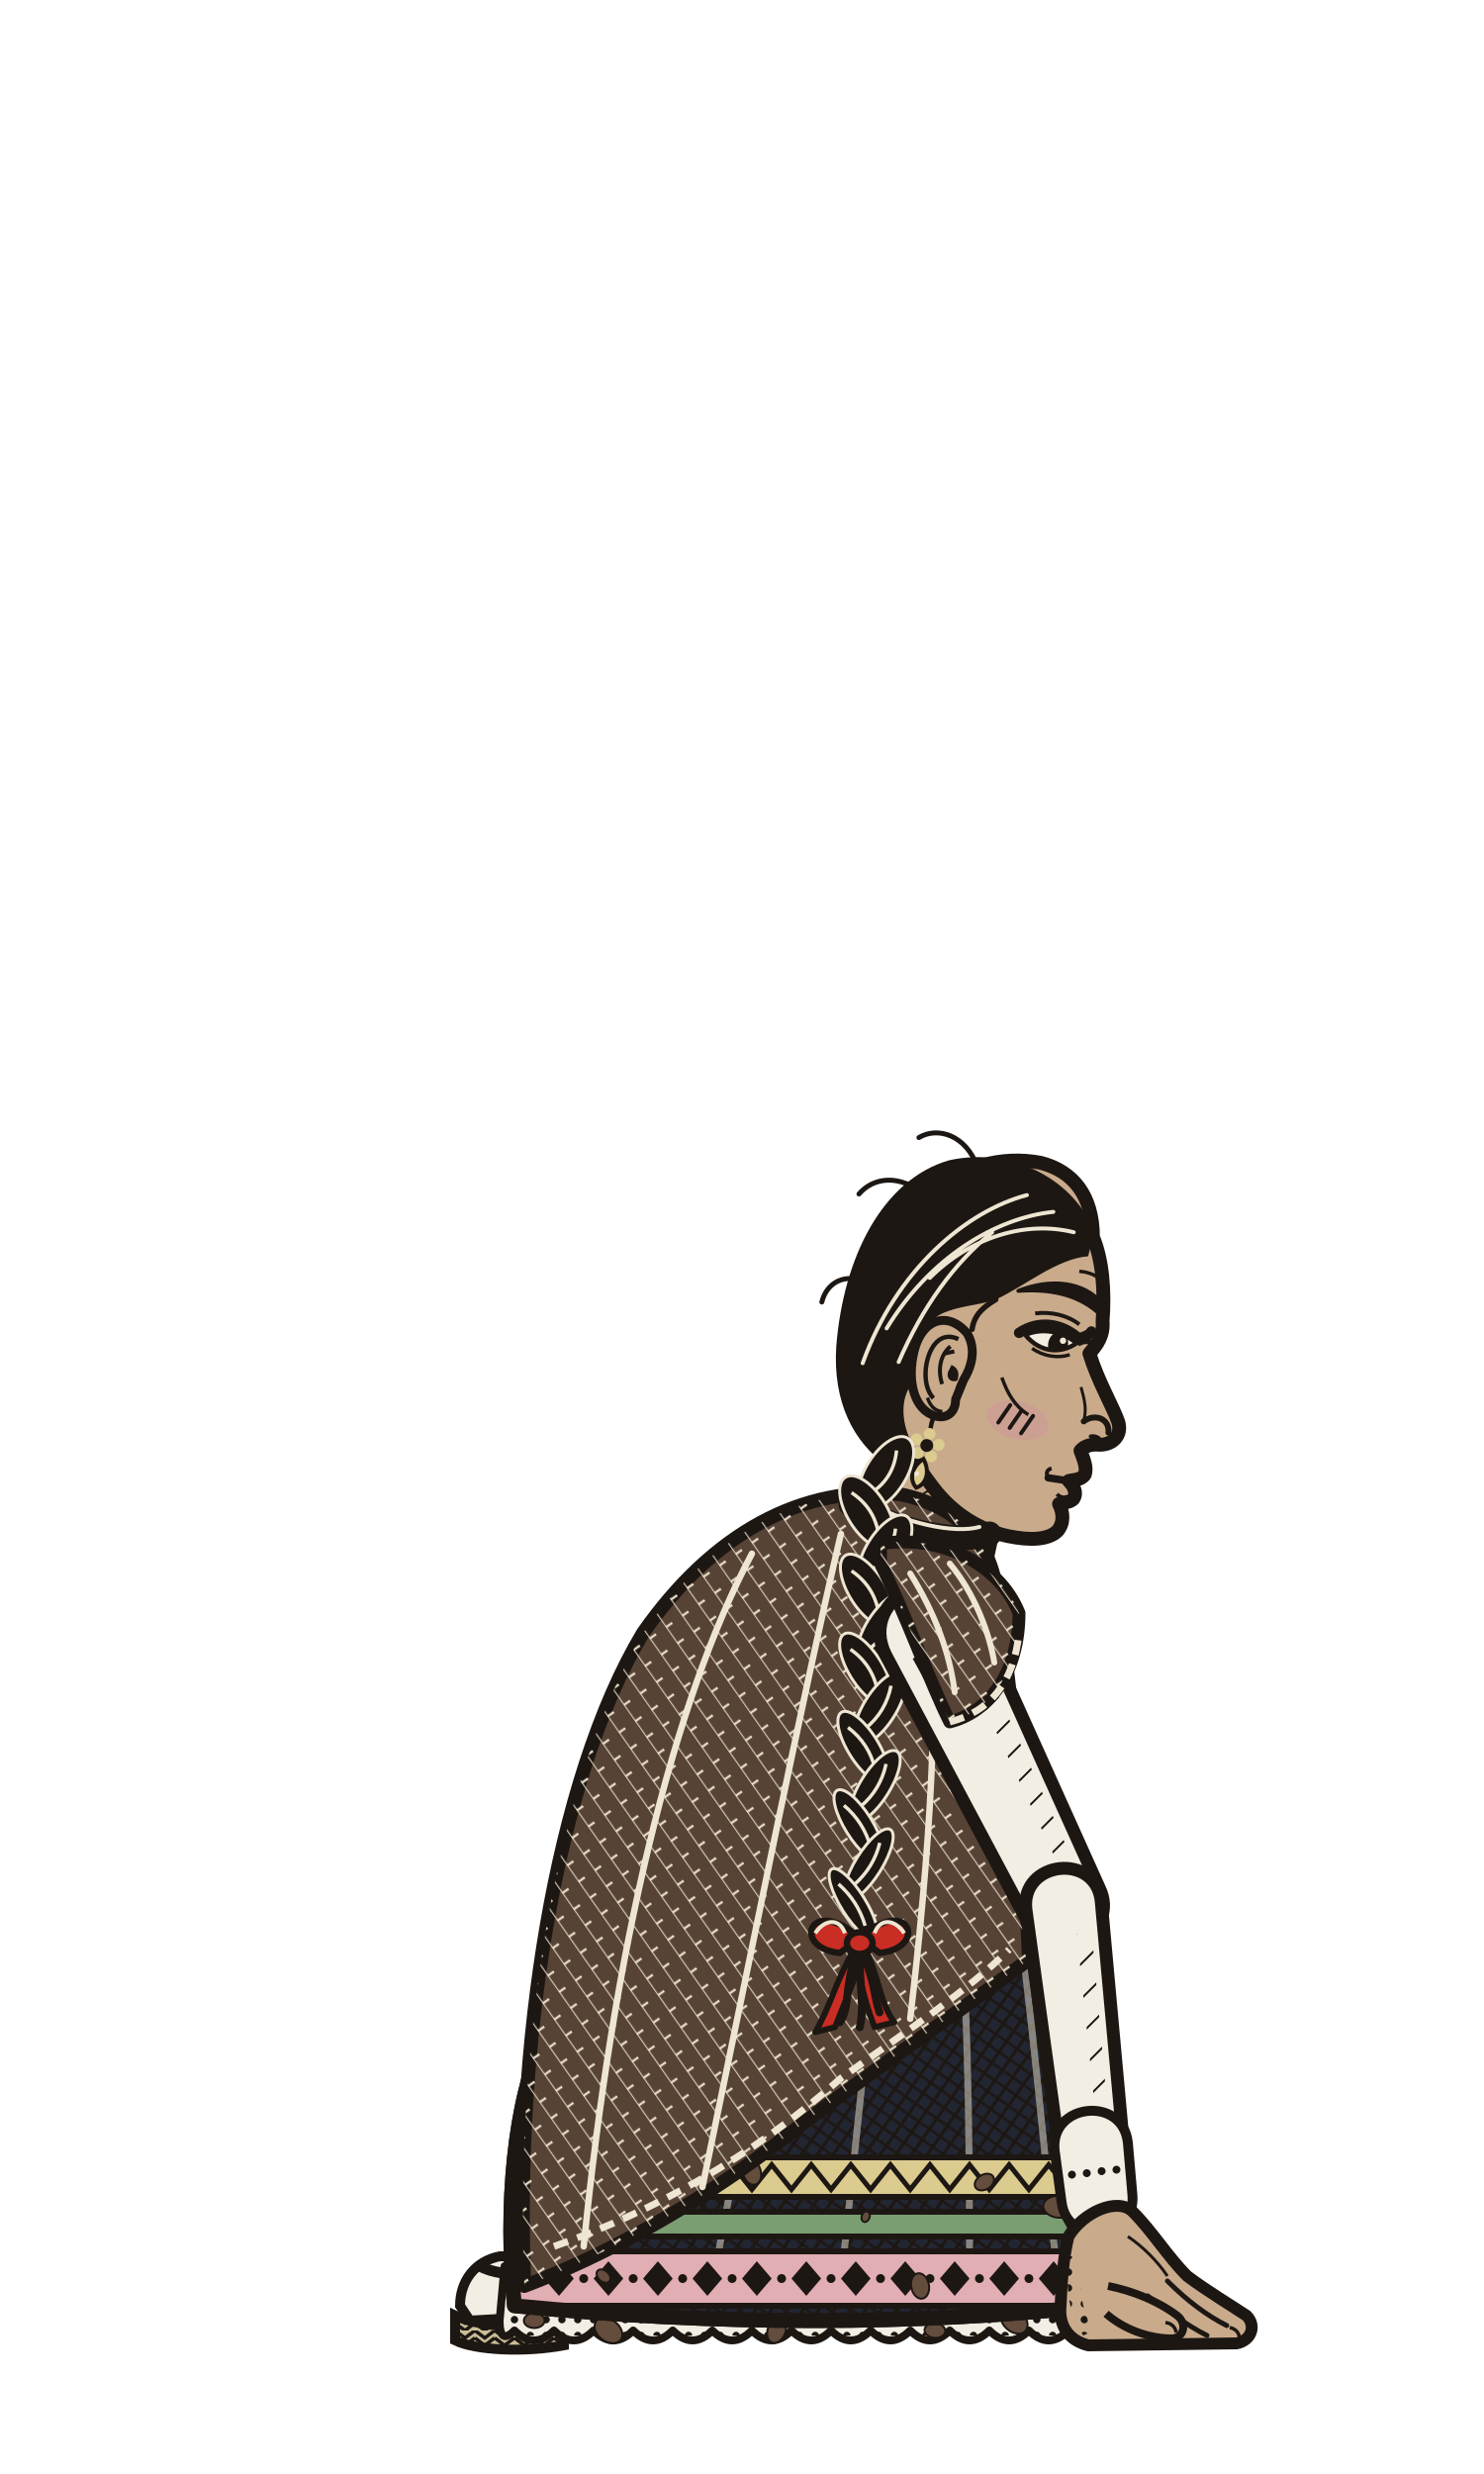
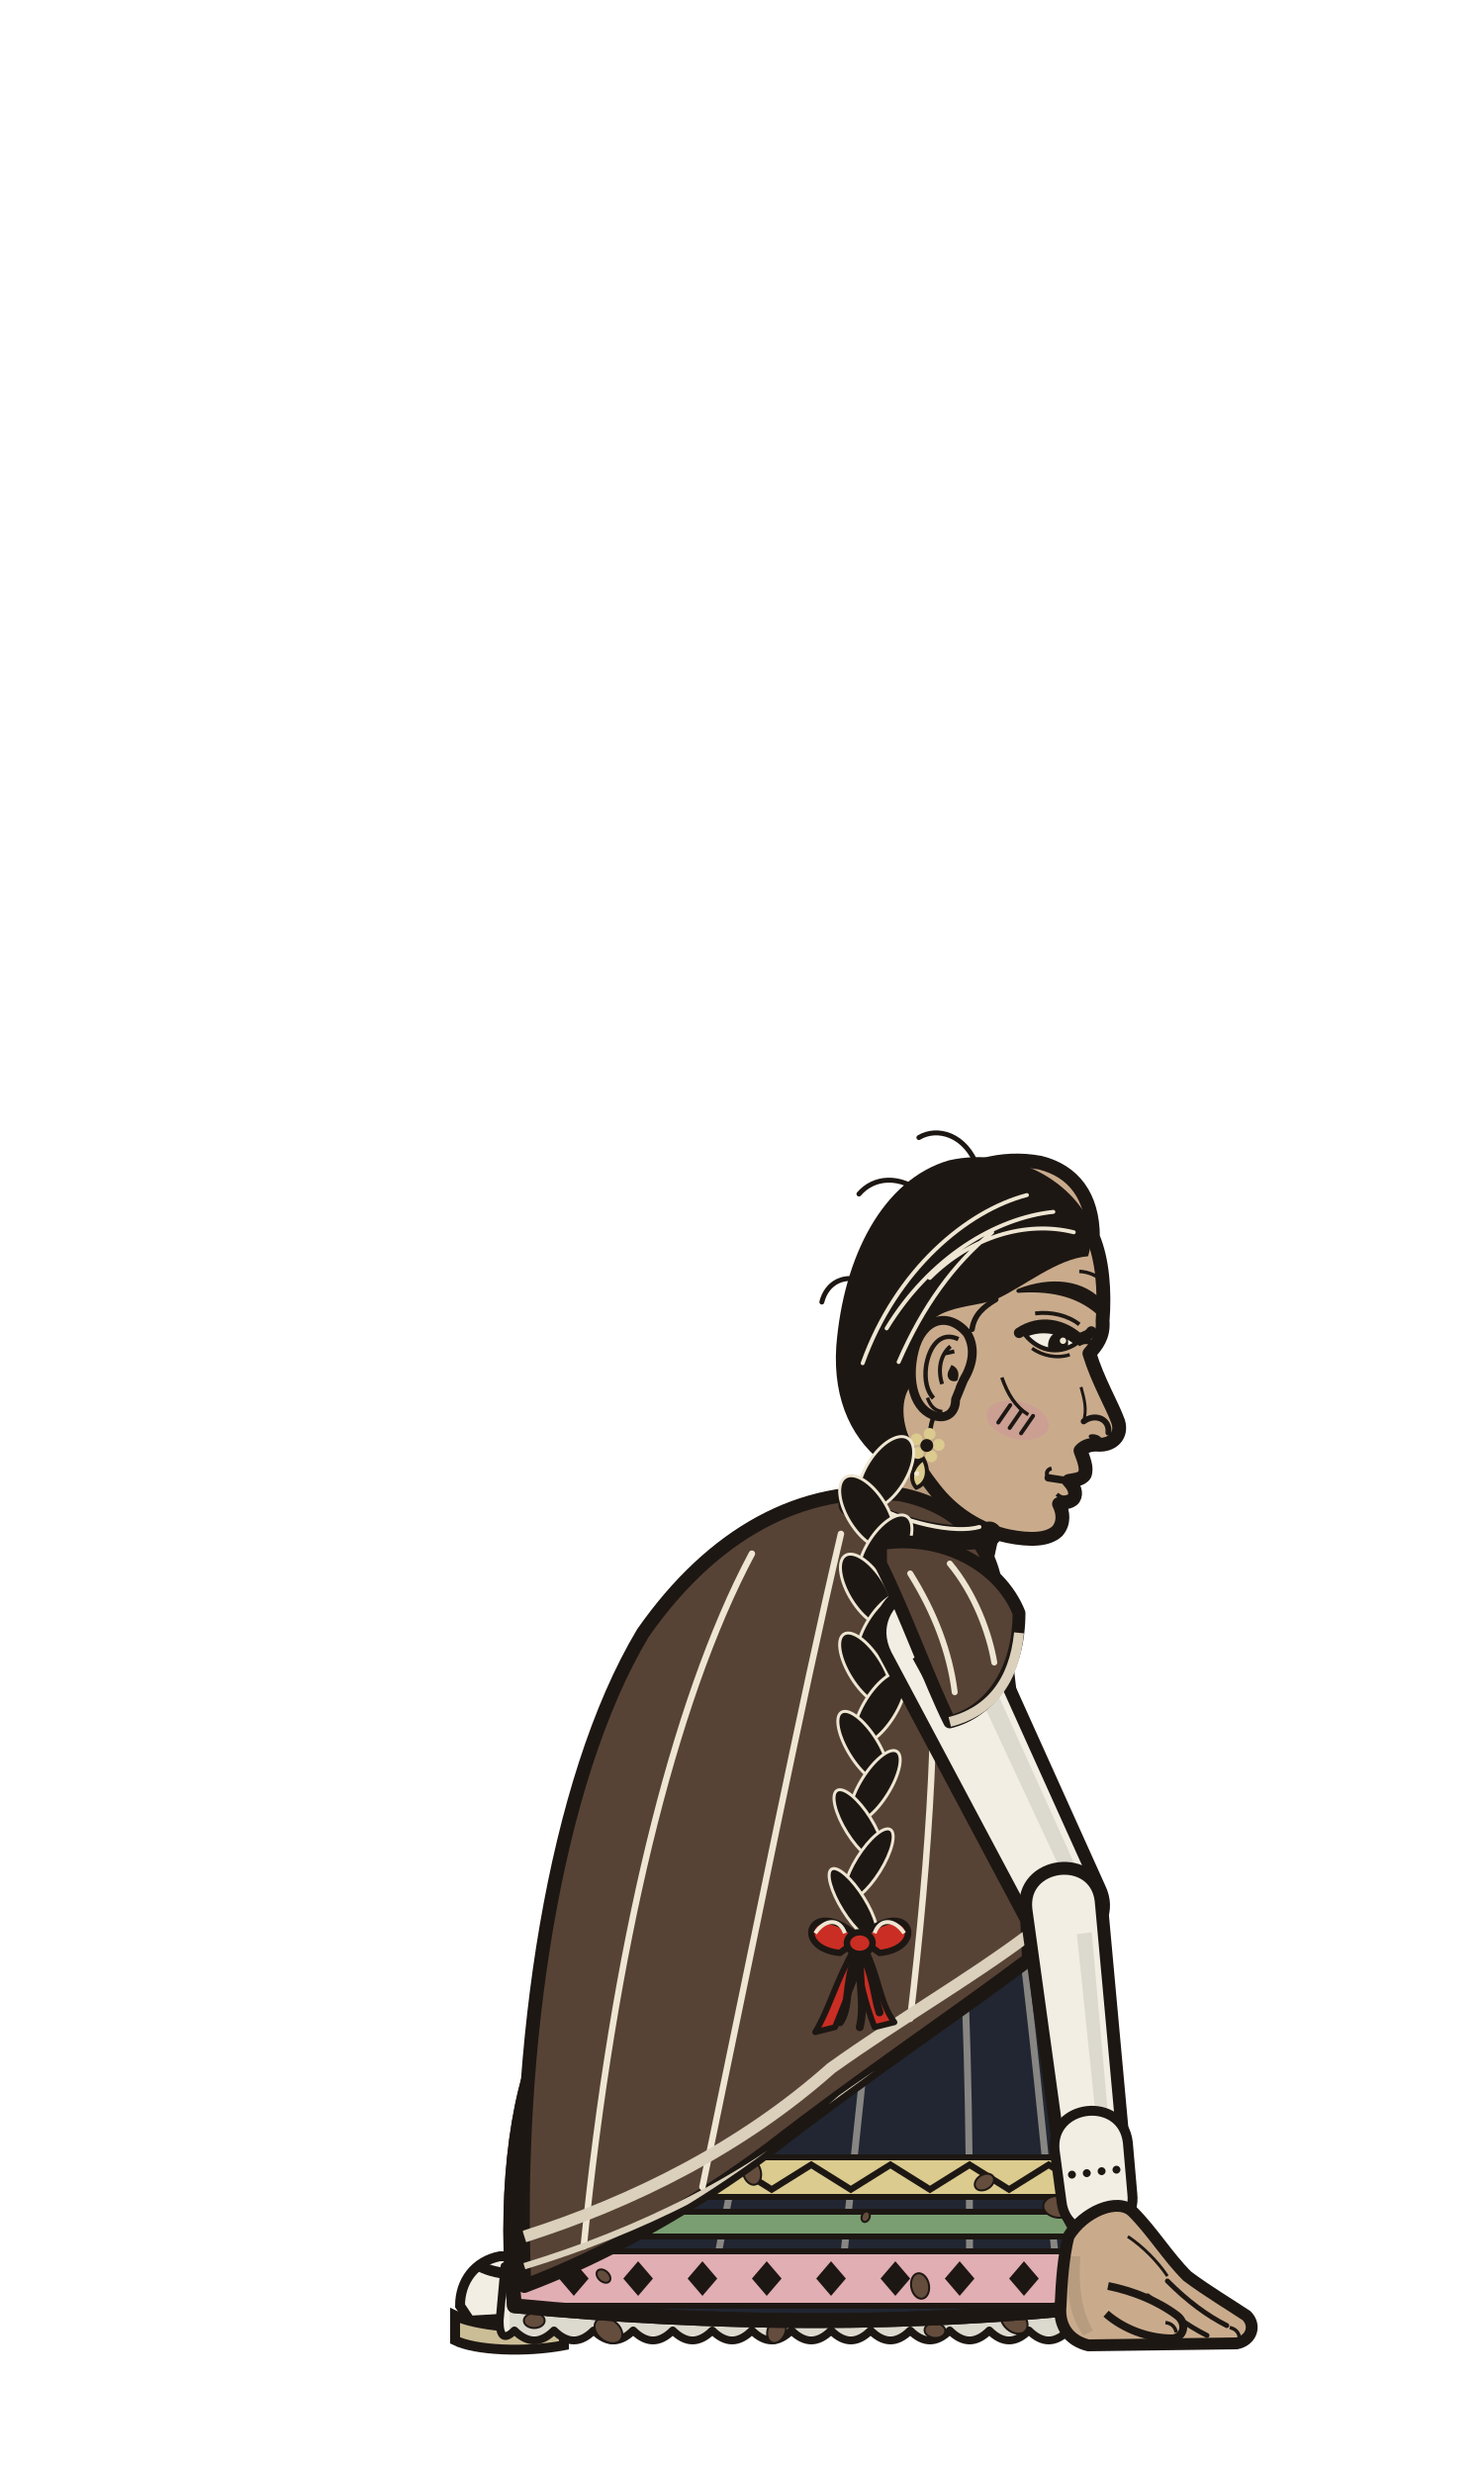
<svg xmlns="http://www.w3.org/2000/svg" width="300" height="500" viewBox="0 0 300 500">
-   <defs>
-     <pattern id="trama-fina" width="5" height="5" patternUnits="userSpaceOnUse" patternTransform="rotate(45)">
-       <line x1="0" y1="0" x2="0" y2="5" stroke="#1d1713" stroke-width="0.8" />
-     </pattern>
-     <pattern id="trama-media" width="3.4" height="3.4" patternUnits="userSpaceOnUse" patternTransform="rotate(60)">
-       <line x1="0" y1="0" x2="0" y2="3.4" stroke="#1d1713" stroke-width="1.1" />
-     </pattern>
-     <pattern id="trama-cruzada" width="3.2" height="3.2" patternUnits="userSpaceOnUse" patternTransform="rotate(45)">
-       <line x1="0" y1="0" x2="0" y2="3.2" stroke="#1d1713" stroke-width="1.1" />
-       <line x1="0" y1="0" x2="3.2" y2="0" stroke="#1d1713" stroke-width="1.1" />
-     </pattern>
-     <pattern id="trama-densa" width="2.6" height="2.6" patternUnits="userSpaceOnUse" patternTransform="rotate(35)">
-       <line x1="0" y1="0" x2="0" y2="2.6" stroke="#1d1713" stroke-width="1.3" />
-       <line x1="0" y1="0" x2="2.6" y2="0" stroke="#1d1713" stroke-width="1.1" />
-     </pattern>
-     <pattern id="semitono" width="3.2" height="3.2" patternUnits="userSpaceOnUse">
-       <circle cx="1.6" cy="1.6" r="0.75" fill="#1d1713" />
-     </pattern>
-     <pattern id="trencilla" width="6" height="4" patternUnits="userSpaceOnUse">
-       <path d="M0,1 L1.5,3 L3,1 L4.5,3 L6,1" stroke="#1d1713" stroke-width="0.6" fill="none" />
-     </pattern>
-     <pattern id="lana-blanca" width="4" height="4" patternUnits="userSpaceOnUse" patternTransform="rotate(-35)">
-       <line x1="0" y1="0" x2="0" y2="4" stroke="#dad0bb" stroke-width="0.5" stroke-opacity="0.85" />
-       <line x1="0" y1="2" x2="1.6" y2="2" stroke="#dad0bb" stroke-width="0.5" />
-     </pattern>
-     <pattern id="fique-trenza" width="4" height="3" patternUnits="userSpaceOnUse">
-       <path d="M0,0 L2,1.5 L4,0 M0,1.5 L2,3 L4,1.5" stroke="#1d1713" stroke-width="0.7" fill="none" />
-     </pattern>
-   </defs>
  <g id="cuerpo" data-pieza="" data-pivote="150 440">
    <path d="M93,466 C93,461 96,457 101,456 L112,456 L112,468 L95,469 Z" fill="#f2eee4" stroke="#1d1713" stroke-width="2" />
    <path d="M92,468 C96,470 106,471 114,470 L114,474 C106,475.5 96,475 92,473 Z" fill="#cbbd96" stroke="#1d1713" stroke-width="2" />
-     <path d="M92,468 C96,470 106,471 114,470 L114,474 C106,475.5 96,475 92,473 Z" fill="url(#fique-trenza)" />
    <path d="M97,458 C101,460 106,460 111,458" stroke="#1d1713" stroke-width="2.2" fill="none" stroke-linecap="round" />
    <path d="M102,458 L222,458 L223,470 Q220,474.5 216,471 Q212,475 208,471 Q204,475 200,471 Q196,475 192,471 Q188,475 184,471 Q180,475 176,471 Q172,475 168,471 Q164,475 160,471 Q156,475 152,471 Q148,475 144,471 Q140,475 136,471 Q132,475 128,471 Q124,475 120,471 Q116,475 112,471 Q108,475 104,471 Q101,474 101,469 Z" fill="#f2eee4" stroke="#1d1713" stroke-width="1.6" stroke-linejoin="round" />
-     <path d="M103,466 L222,466 L222,472 L103,472 Z" fill="url(#semitono)" />
+     <path d="M103,466 L222,466 L222,472 L103,472 Z" fill="#1d1713" fill-opacity="0.1" />
    <ellipse cx="108" cy="469" rx="2.1" ry="1.5" transform="rotate(0 108 469)" fill="#644d3d" stroke="#1d1713" stroke-width="0.4" />
    <ellipse cx="123" cy="471" rx="3.1" ry="2.2" transform="rotate(37 123 471)" fill="#644d3d" stroke="#1d1713" stroke-width="0.4" />
    <ellipse cx="139" cy="468" rx="1.6" ry="1.1" transform="rotate(74 139 468)" fill="#644d3d" stroke="#1d1713" stroke-width="0.4" />
    <ellipse cx="157" cy="471" rx="2.6" ry="1.8" transform="rotate(111 157 471)" fill="#644d3d" stroke="#1d1713" stroke-width="0.4" />
    <ellipse cx="171" cy="468" rx="1.1" ry="0.8" transform="rotate(148 171 468)" fill="#644d3d" stroke="#1d1713" stroke-width="0.4" />
    <ellipse cx="189" cy="471" rx="2.1" ry="1.5" transform="rotate(5 189 471)" fill="#644d3d" stroke="#1d1713" stroke-width="0.4" />
    <ellipse cx="205" cy="469" rx="3.1" ry="2.2" transform="rotate(42 205 469)" fill="#644d3d" stroke="#1d1713" stroke-width="0.4" />
    <ellipse cx="217" cy="471" rx="1.6" ry="1.1" transform="rotate(79 217 471)" fill="#644d3d" stroke="#1d1713" stroke-width="0.4" />
    <clipPath id="clip-falda-agachada">
      <path d="M118,404 C126,384 150,374 176,370 C192,368 204,370 212,378 C218,386 219,400 219,414 C219,436 220,452 222,466 Q166,472 104,466 C102,446 104,424 110,412 C112,408 115,405 118,404 Z" />
    </clipPath>
    <path d="M118,404 C126,384 150,374 176,370 C192,368 204,370 212,378 C218,386 219,400 219,414 C219,436 220,452 222,466 Q166,472 104,466 C102,446 104,424 110,412 C112,408 115,405 118,404 Z" fill="#212632" stroke="#1d1713" stroke-width="3" stroke-linejoin="round" />
-     <path d="M118,404 C126,384 150,374 176,370 C192,368 204,370 212,378 C218,386 219,400 219,414 C219,436 220,452 222,466 Q166,472 104,466 C102,446 104,424 110,412 C112,408 115,405 118,404 Z" fill="url(#trama-densa)" />
    <path d="M118,404 C110,414 104,440 104,466 L118,467 C116,440 120,420 128,400 Z" fill="#1d1713" />
    <path d="M206,388 C210,420 212,445 214,462 M194,380 C196,414 196,440 196,462 M178,376 C176,410 172,440 170,462 M160,380 C154,410 148,440 144,462 M140,388 C132,414 124,440 120,462" stroke="#eee6d2" stroke-width="1.4" fill="none" stroke-linecap="round" stroke-opacity="0.5" />
    <path d="M196,376 C204,374 210,378 213,384" stroke="#eee6d2" stroke-width="1.1" fill="none" stroke-linecap="round" />
    <g clip-path="url(#clip-falda-agachada)">
      <rect x="98" y="436" width="130" height="8" fill="#dbcb8e" stroke="#1d1713" stroke-width="1.2" />
-       <path d="M100,437.5 L104,442.5 L108,437.5 L112,442.5 L116,437.5 L120,442.5 L124,437.5 L128,442.5 L132,437.5 L136,442.5 L140,437.5 L144,442.5 L148,437.5 L152,442.5 L156,437.5 L160,442.5 L164,437.5 L168,442.5 L172,437.5 L176,442.5 L180,437.5 L184,442.5 L188,437.5 L192,442.5 L196,437.5 L200,442.5 L204,437.5 L208,442.5 L212,437.5 L216,442.5 L220,437.5" stroke="#1d1713" stroke-width="1" fill="none" />
+       <path d="M100,437.5 L108,442.5 L116,437.5 L124,442.5 L132,437.5 L140,442.5 L148,437.5 L156,442.5 L164,437.5 L172,442.5 L180,437.5 L188,442.5 L196,437.5 L204,442.5 L212,437.5 L220,442.5" stroke="#1d1713" stroke-width="1.3" fill="none" />
      <rect x="98" y="447" width="130" height="5" fill="#7a9e72" stroke="#1d1713" stroke-width="1.2" />
      <rect x="98" y="455" width="130" height="11" fill="#e1aeb3" stroke="#1d1713" stroke-width="1.2" />
      <path d="M103,457 L106,460.5 L103,464 L100,460.5 Z" fill="#1d1713" />
-       <circle cx="108" cy="460.5" r="0.9" fill="#1d1713" />
-       <path d="M113,457 L116,460.5 L113,464 L110,460.5 Z" fill="#1d1713" />
-       <circle cx="118" cy="460.5" r="0.9" fill="#1d1713" />
-       <path d="M123,457 L126,460.5 L123,464 L120,460.5 Z" fill="#1d1713" />
-       <circle cx="128" cy="460.5" r="0.9" fill="#1d1713" />
-       <path d="M133,457 L136,460.5 L133,464 L130,460.5 Z" fill="#1d1713" />
-       <circle cx="138" cy="460.5" r="0.9" fill="#1d1713" />
-       <path d="M143,457 L146,460.5 L143,464 L140,460.5 Z" fill="#1d1713" />
-       <circle cx="148" cy="460.5" r="0.9" fill="#1d1713" />
-       <path d="M153,457 L156,460.5 L153,464 L150,460.5 Z" fill="#1d1713" />
-       <circle cx="158" cy="460.5" r="0.9" fill="#1d1713" />
-       <path d="M163,457 L166,460.5 L163,464 L160,460.5 Z" fill="#1d1713" />
-       <circle cx="168" cy="460.5" r="0.9" fill="#1d1713" />
-       <path d="M173,457 L176,460.5 L173,464 L170,460.5 Z" fill="#1d1713" />
-       <circle cx="178" cy="460.5" r="0.9" fill="#1d1713" />
-       <path d="M183,457 L186,460.5 L183,464 L180,460.5 Z" fill="#1d1713" />
-       <circle cx="188" cy="460.5" r="0.9" fill="#1d1713" />
-       <path d="M193,457 L196,460.5 L193,464 L190,460.5 Z" fill="#1d1713" />
-       <circle cx="198" cy="460.5" r="0.9" fill="#1d1713" />
-       <path d="M203,457 L206,460.5 L203,464 L200,460.5 Z" fill="#1d1713" />
-       <circle cx="208" cy="460.5" r="0.9" fill="#1d1713" />
-       <path d="M213,457 L216,460.5 L213,464 L210,460.5 Z" fill="#1d1713" />
-       <circle cx="218" cy="460.5" r="0.9" fill="#1d1713" />
+       <path d="M116,457 L119,460.5 L116,464 L113,460.5 Z" fill="#1d1713" />
+       <path d="M129,457 L132,460.5 L129,464 L126,460.5 Z" fill="#1d1713" />
+       <path d="M142,457 L145,460.5 L142,464 L139,460.5 Z" fill="#1d1713" />
+       <path d="M155,457 L158,460.5 L155,464 L152,460.5 Z" fill="#1d1713" />
+       <path d="M168,457 L171,460.5 L168,464 L165,460.5 Z" fill="#1d1713" />
+       <path d="M181,457 L184,460.5 L181,464 L178,460.5 Z" fill="#1d1713" />
+       <path d="M194,457 L197,460.5 L194,464 L191,460.5 Z" fill="#1d1713" />
+       <path d="M207,457 L210,460.5 L207,464 L204,460.5 Z" fill="#1d1713" />
+       <path d="M220,457 L223,460.5 L220,464 L217,460.5 Z" fill="#1d1713" />
      <ellipse cx="110" cy="440" rx="3.1" ry="2.2" transform="rotate(0 110 440)" fill="#644d3d" stroke="#1d1713" stroke-width="0.4" />
      <ellipse cx="131" cy="446" rx="1.6" ry="1.1" transform="rotate(37 131 446)" fill="#644d3d" stroke="#1d1713" stroke-width="0.4" />
      <ellipse cx="152" cy="439" rx="2.6" ry="1.8" transform="rotate(74 152 439)" fill="#644d3d" stroke="#1d1713" stroke-width="0.4" />
      <ellipse cx="175" cy="448" rx="1.1" ry="0.8" transform="rotate(111 175 448)" fill="#644d3d" stroke="#1d1713" stroke-width="0.4" />
      <ellipse cx="199" cy="441" rx="2.1" ry="1.5" transform="rotate(148 199 441)" fill="#644d3d" stroke="#1d1713" stroke-width="0.4" />
      <ellipse cx="214" cy="446" rx="3.1" ry="2.2" transform="rotate(5 214 446)" fill="#644d3d" stroke="#1d1713" stroke-width="0.4" />
      <ellipse cx="122" cy="460" rx="1.6" ry="1.1" transform="rotate(42 122 460)" fill="#644d3d" stroke="#1d1713" stroke-width="0.4" />
      <ellipse cx="186" cy="462" rx="2.6" ry="1.8" transform="rotate(79 186 462)" fill="#644d3d" stroke="#1d1713" stroke-width="0.4" />
    </g>
    <path d="M118,404 C126,384 150,374 176,370 C192,368 204,370 212,378 C218,386 219,400 219,414 C219,436 220,452 222,466 Q166,472 104,466 C102,446 104,424 110,412 C112,408 115,405 118,404 Z" fill="none" stroke="#1d1713" stroke-width="3" stroke-linejoin="round" />
  </g>
  <g id="cabeza" data-pieza="" data-pivote="188 316">
    <g transform="translate(38 186) rotate(14 150 130)">
      <path d="M140,108 L161,118 C161,125 161,131 163,137 L137,137 C138,128 139,118 140,108 Z" fill="#c9ab8c" stroke="#1d1713" stroke-width="2.4" />
-       <path d="M141,114 C142,124 141,131 140,136 L147,136 C146,129 146,121 148,116 Z" fill="url(#trama-fina)" />
+       <path d="M141,114 C142,124 141,131 140,136 L147,136 C146,129 146,121 148,116 Z" fill="#1d1713" fill-opacity="0.1" />
      <path d="M149,118 C153,124 157,130 159,136" stroke="#1d1713" stroke-width="0.8" fill="none" />
      <path d="M166,58 C169,62 171,68 172,74 C173,77 172,79 171,81 C174,86 178,90 180,93 C181.5,95.5 180,98 177,98.5 C175.5,98.8 174.5,99.5 174,100.5 C175,102 176.2,103.5 176,105 C175.6,106.2 174,106.6 173.2,107 C174.5,107.8 175.4,109 175,110.2 C174.6,111.2 173,111.5 172.4,112 C173.6,113.4 174.4,115.4 173.4,117.4 C172,119.6 168.5,120.6 164,120.8 C158,121 152,119 147,115 C138,108 128,96 126,80 C125,62 136,47 152,46 C159,46 164,50 166,58 Z" fill="#c9ab8c" stroke="#1d1713" stroke-width="2.8" stroke-linejoin="round" />
-       <path d="M150,116 C156,119 162,120.5 168,120.5 C163,123 155,122 150,119 Z" fill="url(#trama-media)" />
+       <path d="M150,116 C156,119 162,120.5 168,120.5 C163,123 155,122 150,119 Z" fill="#1d1713" fill-opacity="0.18" />
      <ellipse cx="160.2" cy="97.6" rx="6.4" ry="3.8" fill="#cb9f92" />
      <path d="M158,95 L156.5,99 M160.5,95.5 L159,99.5 M163,96 L161.5,100" stroke="#1d1713" stroke-width="0.8" stroke-linecap="round" />
      <path d="M155,90 C157,93 159,95 162,96" stroke="#1d1713" stroke-width="0.7" fill="none" />
      <clipPath id="ojo-alerta">
        <path d="M157.5,80.5 C160.5,78.2 164.5,78 168,79.6 C165.5,82.4 161.5,83.4 157.5,80.5 Z" />
      </clipPath>
      <path d="M157.5,80.5 C160.5,78.2 164.5,78 168,79.6 C165.5,82.4 161.5,83.4 157.5,80.5 Z" fill="#f2eee4" stroke="#1d1713" stroke-width="0.9" />
      <g clip-path="url(#ojo-alerta)">
        <ellipse cx="164.4" cy="80.7" rx="2" ry="2.5" fill="#1d1713" />
        <circle cx="165.2" cy="79.8" r="0.65" fill="#eee6d2" />
      </g>
      <path d="M156.2,80.4 C159.5,76.7 164.5,76.4 168.6,78.8 C169.4,78.2 170,77.4 170.3,76.6" stroke="#1d1713" stroke-width="2.1" fill="none" stroke-linecap="round" />
      <path d="M168.6,79.2 L171,78.6 M167.4,78.5 L169.4,77" stroke="#1d1713" stroke-width="0.9" stroke-linecap="round" />
      <path d="M158.4,75.8 C161.5,74.6 165,74.6 167.6,75.8" stroke="#1d1713" stroke-width="0.8" fill="none" />
      <path d="M159.5,82.8 C162,83.8 165,83.6 167.2,82.2" stroke="#1d1713" stroke-width="0.7" fill="none" />
      <path d="M171.4,70.8 C166.4,67 159.6,68.2 154,72.2 C159.6,70.4 165.4,69.8 170.8,72.6 Z" fill="#1d1713" stroke="#1d1713" stroke-width="0.8" stroke-linejoin="round" />
      <path d="M165,65.4 C167,65 169,65.4 170.4,66.4" stroke="#1d1713" stroke-width="0.7" fill="none" />
      <path d="M173.2,94.6 C175,92.4 178.2,92.8 178.6,95.6" stroke="#1d1713" stroke-width="1.2" fill="none" stroke-linecap="round" />
      <ellipse cx="176.2" cy="97.2" rx="1.3" ry="0.6" fill="#1d1713" />
      <path d="M171,88 C172.4,90.5 173.2,92 173.2,94.6" stroke="#1d1713" stroke-width="0.6" fill="none" />
      <path d="M173.3,107 L169,107.4" stroke="#1d1713" stroke-width="1.5" stroke-linecap="round" />
      <path d="M171.5,110.2 C172.6,110.8 173.8,110.6 174.4,110" stroke="#1d1713" stroke-width="0.8" fill="none" />
      <path d="M169,107.4 C168.2,106.6 168.4,105.8 169.2,105.4" stroke="#1d1713" stroke-width="0.8" fill="none" />
      <path d="M166,57 C160,48 146,44 134,50 C122,57 118,74 121,92 C123,103 129,110 137,113 L142,109 C138,105 136,100 137.5,96 C137,90 136,84 140,80.5 C143,78 147,77 150,75 C155,71 160,64 166,62 Z" fill="#1d1713" />
      <path d="M162,58 C152,58 142,64 136,74 M157,55 C146,59 135,70 130,86 M151,53 C140,59 129,74 127,94 M146,62 C140,70 136,80 134,92" stroke="#eee6d2" stroke-width="0.8" fill="none" stroke-linecap="round" />
      <path d="M150,75 C148,77 146.5,79 146.8,82" stroke="#1d1713" stroke-width="1.1" fill="none" stroke-linecap="round" />
      <path id="oreja-der" d="M146,83 C141,79.5 136.5,82.5 136.5,89 C136.5,95.5 139.5,100.8 144,100.8 C146.5,100.8 147.6,98.8 147,96.6 L147.6,92.4 C148.6,89.2 148.6,85.6 146,83 Z" fill="#c9ab8c" stroke="#1d1713" stroke-width="1.8" stroke-linejoin="round" />
      <path d="M144.6,84.6 C140.6,83.8 139.2,87.6 139.6,91.6 C139.9,94.2 141,96.4 142.6,97.4" stroke="#1d1713" stroke-width="0.9" fill="none" />
      <path d="M143.4,86.4 C141.8,88.6 142,91.6 143.6,94.2 M142.4,88.2 L144.4,87.2" stroke="#1d1713" stroke-width="0.8" fill="none" />
      <path d="M144.5,90 C146,90.2 146.6,91.4 146.4,92.8 C145.2,93.6 144,92.8 144.2,91.4 Z" fill="#1d1713" />
      <path d="M147.6,92.4 C146.8,93 146.6,94.4 147.2,95.2" stroke="#1d1713" stroke-width="0.8" fill="none" />
      <path d="M141.4,97.6 C142.4,99.2 143.6,99.8 145,99.6" stroke="#1d1713" stroke-width="0.7" fill="none" />
    </g>
  </g>
  <g id="zarcillo" data-pieza="" data-pivote="188.9 286.1" data-padre="cabeza">
    <g transform="translate(38 186) rotate(14 150 130)">
      <path d="M143.6,100.6 C143.4,102 143.4,103 143.6,104" stroke="#1d1713" stroke-width="0.9" fill="none" />
      <circle cx="143.6" cy="104.6" r="1.2" fill="#dbcb8e" />
      <circle cx="145.9" cy="106.3" r="1.2" fill="#dbcb8e" />
      <circle cx="145" cy="108.9" r="1.2" fill="#dbcb8e" />
      <circle cx="142.2" cy="108.9" r="1.2" fill="#dbcb8e" />
      <circle cx="141.3" cy="106.3" r="1.2" fill="#dbcb8e" />
      <circle cx="143.6" cy="107" r="1" fill="#1d1713" stroke="#1d1713" stroke-width="0.6" />
      <path d="M143.6,109.8 C141.6,112 141.8,114.6 143.6,115.8 C145.4,114.6 145.6,112 143.6,109.8 Z" fill="#dbcb8e" stroke="#1d1713" stroke-width="0.8" />
      <circle cx="143" cy="113" r="0.5" fill="#eee6d2" />
    </g>
  </g>
  <g id="mechones" data-pieza="" data-pivote="188 316" data-padre="cabeza">
    <g transform="translate(38 186) rotate(14 150 130)">
      <path d="M140,50 C136,44 130,44 127,47 M131,58 C125,55 120,57 118,61 M124,78 C119,77 116,80 116,84" stroke="#1d1713" stroke-width="1" fill="none" stroke-linecap="round" />
    </g>
  </g>
  <g id="ruana" data-pieza="" data-pivote="182 310">
    <g transform="translate(2 14)">
      <path d="M180,288 C190,290 197,296 199,305 C203,330 205,356 206,382 C190,394 172,406 154,420 C138,432 120,442 104,448 C102,400 110,346 128,316 C142,296 160,286 180,288 Z" fill="#574336" stroke="#1d1713" stroke-width="2.8" stroke-linejoin="round" />
-       <path d="M180,288 C190,290 197,296 199,305 C203,330 205,356 206,382 C190,394 172,406 154,420 C138,432 120,442 104,448 C102,400 110,346 128,316 C142,296 160,286 180,288 Z" fill="url(#lana-blanca)" />
      <path d="M150,300 C134,330 122,380 116,440 M168,296 C160,330 150,380 140,428 M186,300 C188,330 186,360 182,394" stroke="#eee6d2" stroke-width="1.3" fill="none" stroke-linecap="round" />
-       <path d="M110,440 C130,433 150,422 168,406 C182,396 194,388 202,380" stroke="#eee6d2" stroke-width="1.4" fill="none" stroke-dasharray="3 2" />
+       <clipPath id="ruana-ag-listas">
+         <path d="M180,288 C190,290 197,296 199,305 C203,330 205,356 206,382 C190,394 172,406 154,420 C138,432 120,442 104,448 C102,400 110,346 128,316 C142,296 160,286 180,288 Z" />
+       </clipPath>
+       <g clip-path="url(#ruana-ag-listas)">
+         <path d="M104,438 C126,431 148,420 166,404 C180,394 194,386 206,377" stroke="#dad0bb" stroke-width="2.4" fill="none" />
+         <path d="M104,444 C127,437 150,426 168,410 C182,400 196,392 208,383" stroke="#dad0bb" stroke-width="1.3" fill="none" />
+       </g>
      <path d="M170,290 C180,296 192,298 198,296" stroke="#1d1713" stroke-width="5" fill="none" stroke-linecap="round" />
      <path d="M172,289 C181,294 191,296 196,294.6" stroke="#eee6d2" stroke-width="0.8" fill="none" stroke-linecap="round" />
    </g>
  </g>
  <g id="trenza" data-pieza="" data-pivote="177.3 292.7">
    <g transform="rotate(32 179.1 297.7)">
      <ellipse cx="179.1" cy="297.7" rx="4.1" ry="8.3" fill="#1d1713" stroke="#eee6d2" stroke-width="0.6" />
-       <path d="M178.5,292.7 Q181,297.7 178.7,302.7" stroke="#eee6d2" stroke-width="0.7" fill="none" />
    </g>
    <g transform="rotate(-32 175.3 305.6)">
      <ellipse cx="175.3" cy="305.6" rx="4" ry="8.3" fill="#1d1713" stroke="#eee6d2" stroke-width="0.6" />
-       <path d="M174.7,300.6 Q177,305.6 174.9,310.6" stroke="#eee6d2" stroke-width="0.7" fill="none" />
    </g>
    <g transform="rotate(32 178.9 313.5)">
      <ellipse cx="178.9" cy="313.5" rx="3.8" ry="8.3" fill="#1d1713" stroke="#eee6d2" stroke-width="0.6" />
-       <path d="M178.3,308.5 Q180.6,313.5 178.5,318.5" stroke="#eee6d2" stroke-width="0.7" fill="none" />
    </g>
    <g transform="rotate(-32 175.3 321.4)">
      <ellipse cx="175.3" cy="321.4" rx="3.7" ry="8.3" fill="#1d1713" stroke="#eee6d2" stroke-width="0.6" />
-       <path d="M174.7,316.4 Q176.9,321.4 174.9,326.4" stroke="#eee6d2" stroke-width="0.7" fill="none" />
    </g>
    <g transform="rotate(32 178.6 329.3)">
      <ellipse cx="178.6" cy="329.3" rx="3.6" ry="8.3" fill="#1d1713" stroke="#eee6d2" stroke-width="0.6" />
-       <path d="M178,324.4 Q180.2,329.3 178.2,334.3" stroke="#eee6d2" stroke-width="0.7" fill="none" />
    </g>
    <g transform="rotate(-32 175 337.3)">
      <ellipse cx="175" cy="337.3" rx="3.4" ry="8.3" fill="#1d1713" stroke="#eee6d2" stroke-width="0.6" />
-       <path d="M174.5,332.3 Q176.6,337.3 174.7,342.3" stroke="#eee6d2" stroke-width="0.7" fill="none" />
    </g>
    <g transform="rotate(32 177.9 345.2)">
      <ellipse cx="177.9" cy="345.2" rx="3.3" ry="8.3" fill="#1d1713" stroke="#eee6d2" stroke-width="0.6" />
-       <path d="M177.4,340.2 Q179.3,345.2 177.6,350.2" stroke="#eee6d2" stroke-width="0.7" fill="none" />
    </g>
    <g transform="rotate(-32 174.5 353.1)">
      <ellipse cx="174.5" cy="353.1" rx="3.1" ry="8.3" fill="#1d1713" stroke="#eee6d2" stroke-width="0.6" />
-       <path d="M174,348.1 Q175.9,353.1 174.2,358.1" stroke="#eee6d2" stroke-width="0.7" fill="none" />
    </g>
    <g transform="rotate(32 176.9 361)">
      <ellipse cx="176.9" cy="361" rx="3" ry="8.3" fill="#1d1713" stroke="#eee6d2" stroke-width="0.6" />
-       <path d="M176.4,356 Q178.2,361 176.6,366" stroke="#eee6d2" stroke-width="0.7" fill="none" />
    </g>
    <g transform="rotate(-32 173.6 368.9)">
      <ellipse cx="173.6" cy="368.9" rx="2.8" ry="8.3" fill="#1d1713" stroke="#eee6d2" stroke-width="0.6" />
-       <path d="M173.2,363.9 Q174.8,368.9 173.3,373.9" stroke="#eee6d2" stroke-width="0.7" fill="none" />
    </g>
    <g transform="rotate(32 175.6 376.8)">
      <ellipse cx="175.6" cy="376.8" rx="2.7" ry="8.3" fill="#1d1713" stroke="#eee6d2" stroke-width="0.6" />
-       <path d="M175.2,371.9 Q176.8,376.8 175.3,381.8" stroke="#eee6d2" stroke-width="0.7" fill="none" />
    </g>
    <g transform="rotate(-32 172.5 384.8)">
      <ellipse cx="172.5" cy="384.8" rx="2.5" ry="8.3" fill="#1d1713" stroke="#eee6d2" stroke-width="0.6" />
-       <path d="M172.1,379.8 Q173.6,384.8 172.2,389.8" stroke="#eee6d2" stroke-width="0.7" fill="none" />
    </g>
    <g>
      <path d="M173.8,391.7 C163.8,382.7 159.8,393.7 169.8,394.7 Z" fill="#ca2d23" stroke="#1d1713" stroke-width="1.3" stroke-linejoin="round" />
      <path d="M173.8,391.7 C183.8,382.7 187.8,393.7 177.8,394.7 Z" fill="#ca2d23" stroke="#1d1713" stroke-width="1.3" stroke-linejoin="round" />
      <path d="M172.8,393.7 C168.8,400.7 167.8,405.7 164.8,410.7 L168.8,409.7 C170.8,404.7 172.8,399.7 174.8,394.7 Z" fill="#ca2d23" stroke="#1d1713" stroke-width="1.2" stroke-linejoin="round" />
      <path d="M174.8,393.7 C177.8,399.7 177.8,404.7 180.8,408.7 L176.8,409.7 C174.8,404.7 173.8,399.7 172.8,394.7 Z" fill="#ca2d23" stroke="#1d1713" stroke-width="1.2" stroke-linejoin="round" />
      <ellipse cx="173.8" cy="392.7" rx="2.6" ry="2.2" fill="#ca2d23" stroke="#1d1713" stroke-width="1.3" />
      <path d="M164.8,390.7 C166.8,387.7 169.8,387.7 170.8,390.7 M182.8,390.7 C180.8,387.7 177.8,387.7 176.8,390.7" stroke="#eee6d2" stroke-width="0.8" fill="none" />
    </g>
    <path d="M172.8,395.7 C170.8,401.7 171.8,405.7 169.8,408.7 M173.8,395.7 C173.8,401.7 174.8,405.7 173.8,409.7 M174.8,395.7 C176.8,400.7 176.8,403.7 177.8,406.7" stroke="#1d1713" stroke-width="1.6" fill="none" stroke-linecap="round" />
  </g>
  <g id="brazo-der" data-pieza="" data-pivote="188 330">
    <path d="M179,334.4 L207.8,388.5 C212.4,397.9 226.8,390.8 222.2,381.5 L197,325.6 C191.2,313.9 173.3,322.7 179,334.4 Z" fill="#f2eee4" stroke="#1d1713" stroke-width="2.6" stroke-linejoin="round" />
    <path d="M193.8,330.5 L198,340.1" stroke="#1d1713" stroke-width="0.9" />
    <path d="M189.3,332.8 L193.9,342.1" stroke="#1d1713" stroke-width="0.9" />
    <path d="M184.9,335 L189.9,344.1" stroke="#1d1713" stroke-width="0.9" />
-     <path d="M199.7,337.9 L218.6,379.8 L215.9,381.1 L196.5,339.5 Z" fill="url(#trama-fina)" />
+     <path d="M199.7,337.9 L218.6,379.8 L215.9,381.1 L196.5,339.5 Z" fill="#1d1713" fill-opacity="0.1" />
  </g>
  <g id="antebrazo-der" data-pieza="" data-pivote="215 385" data-padre="brazo-der">
    <path d="M207.4,385.9 L215.8,446.7 C216.8,454.7 229.1,453.3 228.2,445.3 L222.6,384.1 C221.4,374.3 206.3,376.1 207.4,385.9 Z" fill="#f2eee4" stroke="#1d1713" stroke-width="2.6" stroke-linejoin="round" />
-     <path d="M220.7,390.5 L224.4,432.1 L222,432.4 L217.7,390.9 Z" fill="url(#trama-fina)" />
+     <path d="M220.7,390.5 L224.4,432.1 L222,432.4 L217.7,390.9 Z" fill="#1d1713" fill-opacity="0.1" />
    <path d="M213.2,434.6 L214.6,445 C215.7,454.3 230,452.6 228.9,443.3 L228,433 C226.9,423.4 212.2,425.1 213.2,434.6 Z" fill="#f2eee4" stroke="#1d1713" stroke-width="2" />
    <circle cx="225.7" cy="438.5" r="0.8" fill="#1d1713" />
    <circle cx="222.7" cy="438.8" r="0.8" fill="#1d1713" />
    <circle cx="219.7" cy="439.2" r="0.8" fill="#1d1713" />
    <circle cx="216.7" cy="439.5" r="0.8" fill="#1d1713" />
    <path d="M216,452 C219,447 226,444 229,447 C233,451 236,456 240,460 C244,463 249,466 252,468 C254,470 253,473 250,473.6 L220,474 C216,473 214,470 214.4,466 C214.6,461 215,456 216,452 Z" fill="#c9ab8c" stroke="#1d1713" stroke-width="2.4" stroke-linejoin="round" />
    <path d="M236,461 C240,465 244,468 248,470 M232,464 C236,467 240,470 244,472" stroke="#1d1713" stroke-width="1" fill="none" stroke-linecap="round" />
    <path d="M228,452 C231,454 234,457 236,460" stroke="#1d1713" stroke-width="0.6" fill="none" />
    <path d="M224,462 C229,463 234,465 238,468 C240,469.6 239.4,472.4 237,472.6 C232,472.6 227,470.6 223.6,467.6" fill="#c9ab8c" stroke="#1d1713" stroke-width="1.6" stroke-linejoin="round" />
    <path d="M235.6,469.4 Q237.4,469.6 237.8,471.4 M248.6,470.4 Q250.4,470.8 250.6,472.6" stroke="#1d1713" stroke-width="0.7" fill="none" />
-     <path d="M216,456 C215.4,462 216,468 219,472 L221,471 C218.6,467 218,462 218.4,456 Z" fill="url(#semitono)" />
+     <path d="M216,456 C215.4,462 216,468 219,472 L221,471 C218.6,467 218,462 218.4,456 Z" fill="#1d1713" fill-opacity="0.1" />
  </g>
  <g id="ruana-doblez" data-pieza="" data-pivote="182 310">
    <g transform="translate(2 14)">
      <path d="M176,298 C188,296 200,302 204,312 C204,324 198,332 190,334 C186,326 181,312 176,302 Z" fill="#574336" stroke="#1d1713" stroke-width="2.6" stroke-linejoin="round" />
-       <path d="M176,298 C188,296 200,302 204,312 C204,324 198,332 190,334 C186,326 181,312 176,302 Z" fill="url(#lana-blanca)" />
      <path d="M182,304 C187,312 190,320 191,328 M190,302 C195,308 198,316 199,322" stroke="#eee6d2" stroke-width="1.2" fill="none" stroke-linecap="round" />
-       <path d="M190,334 C198,332 203,326 204,316" stroke="#eee6d2" stroke-width="1.4" fill="none" stroke-dasharray="3 2" />
+       <path d="M190,334 C198,332 203,326 204,316" stroke="#dad0bb" stroke-width="2" fill="none" />
    </g>
  </g>
</svg>
